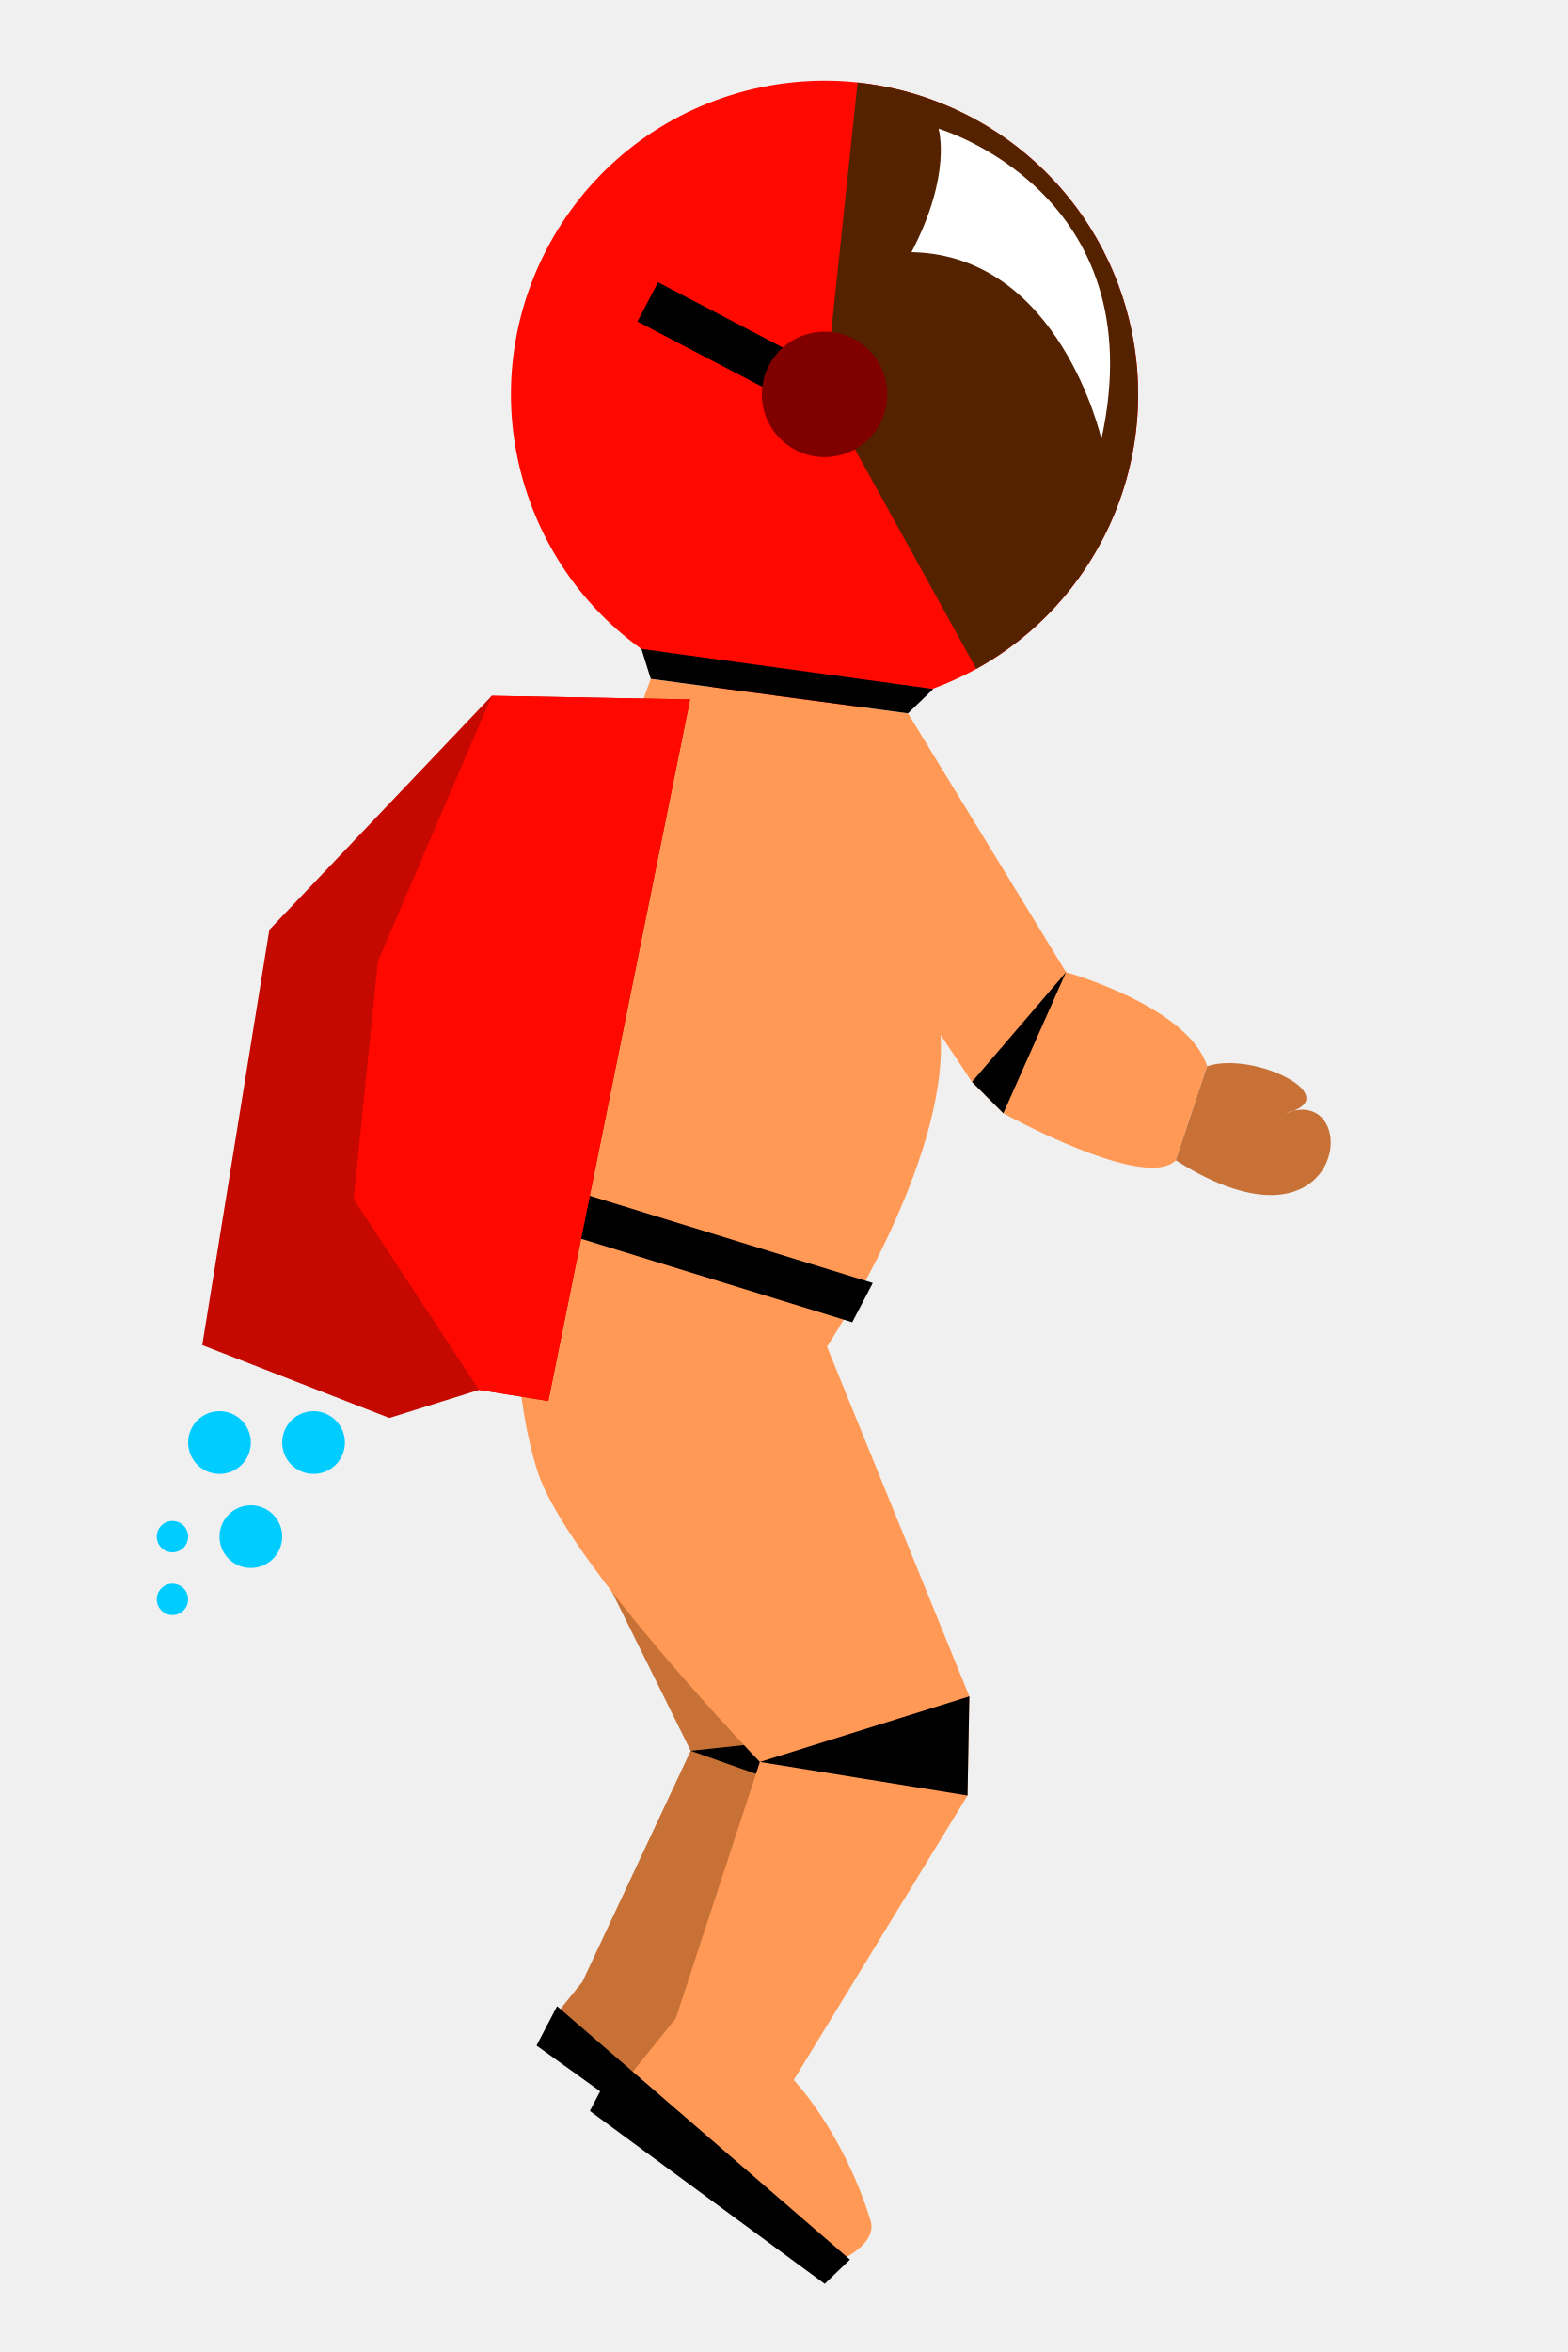
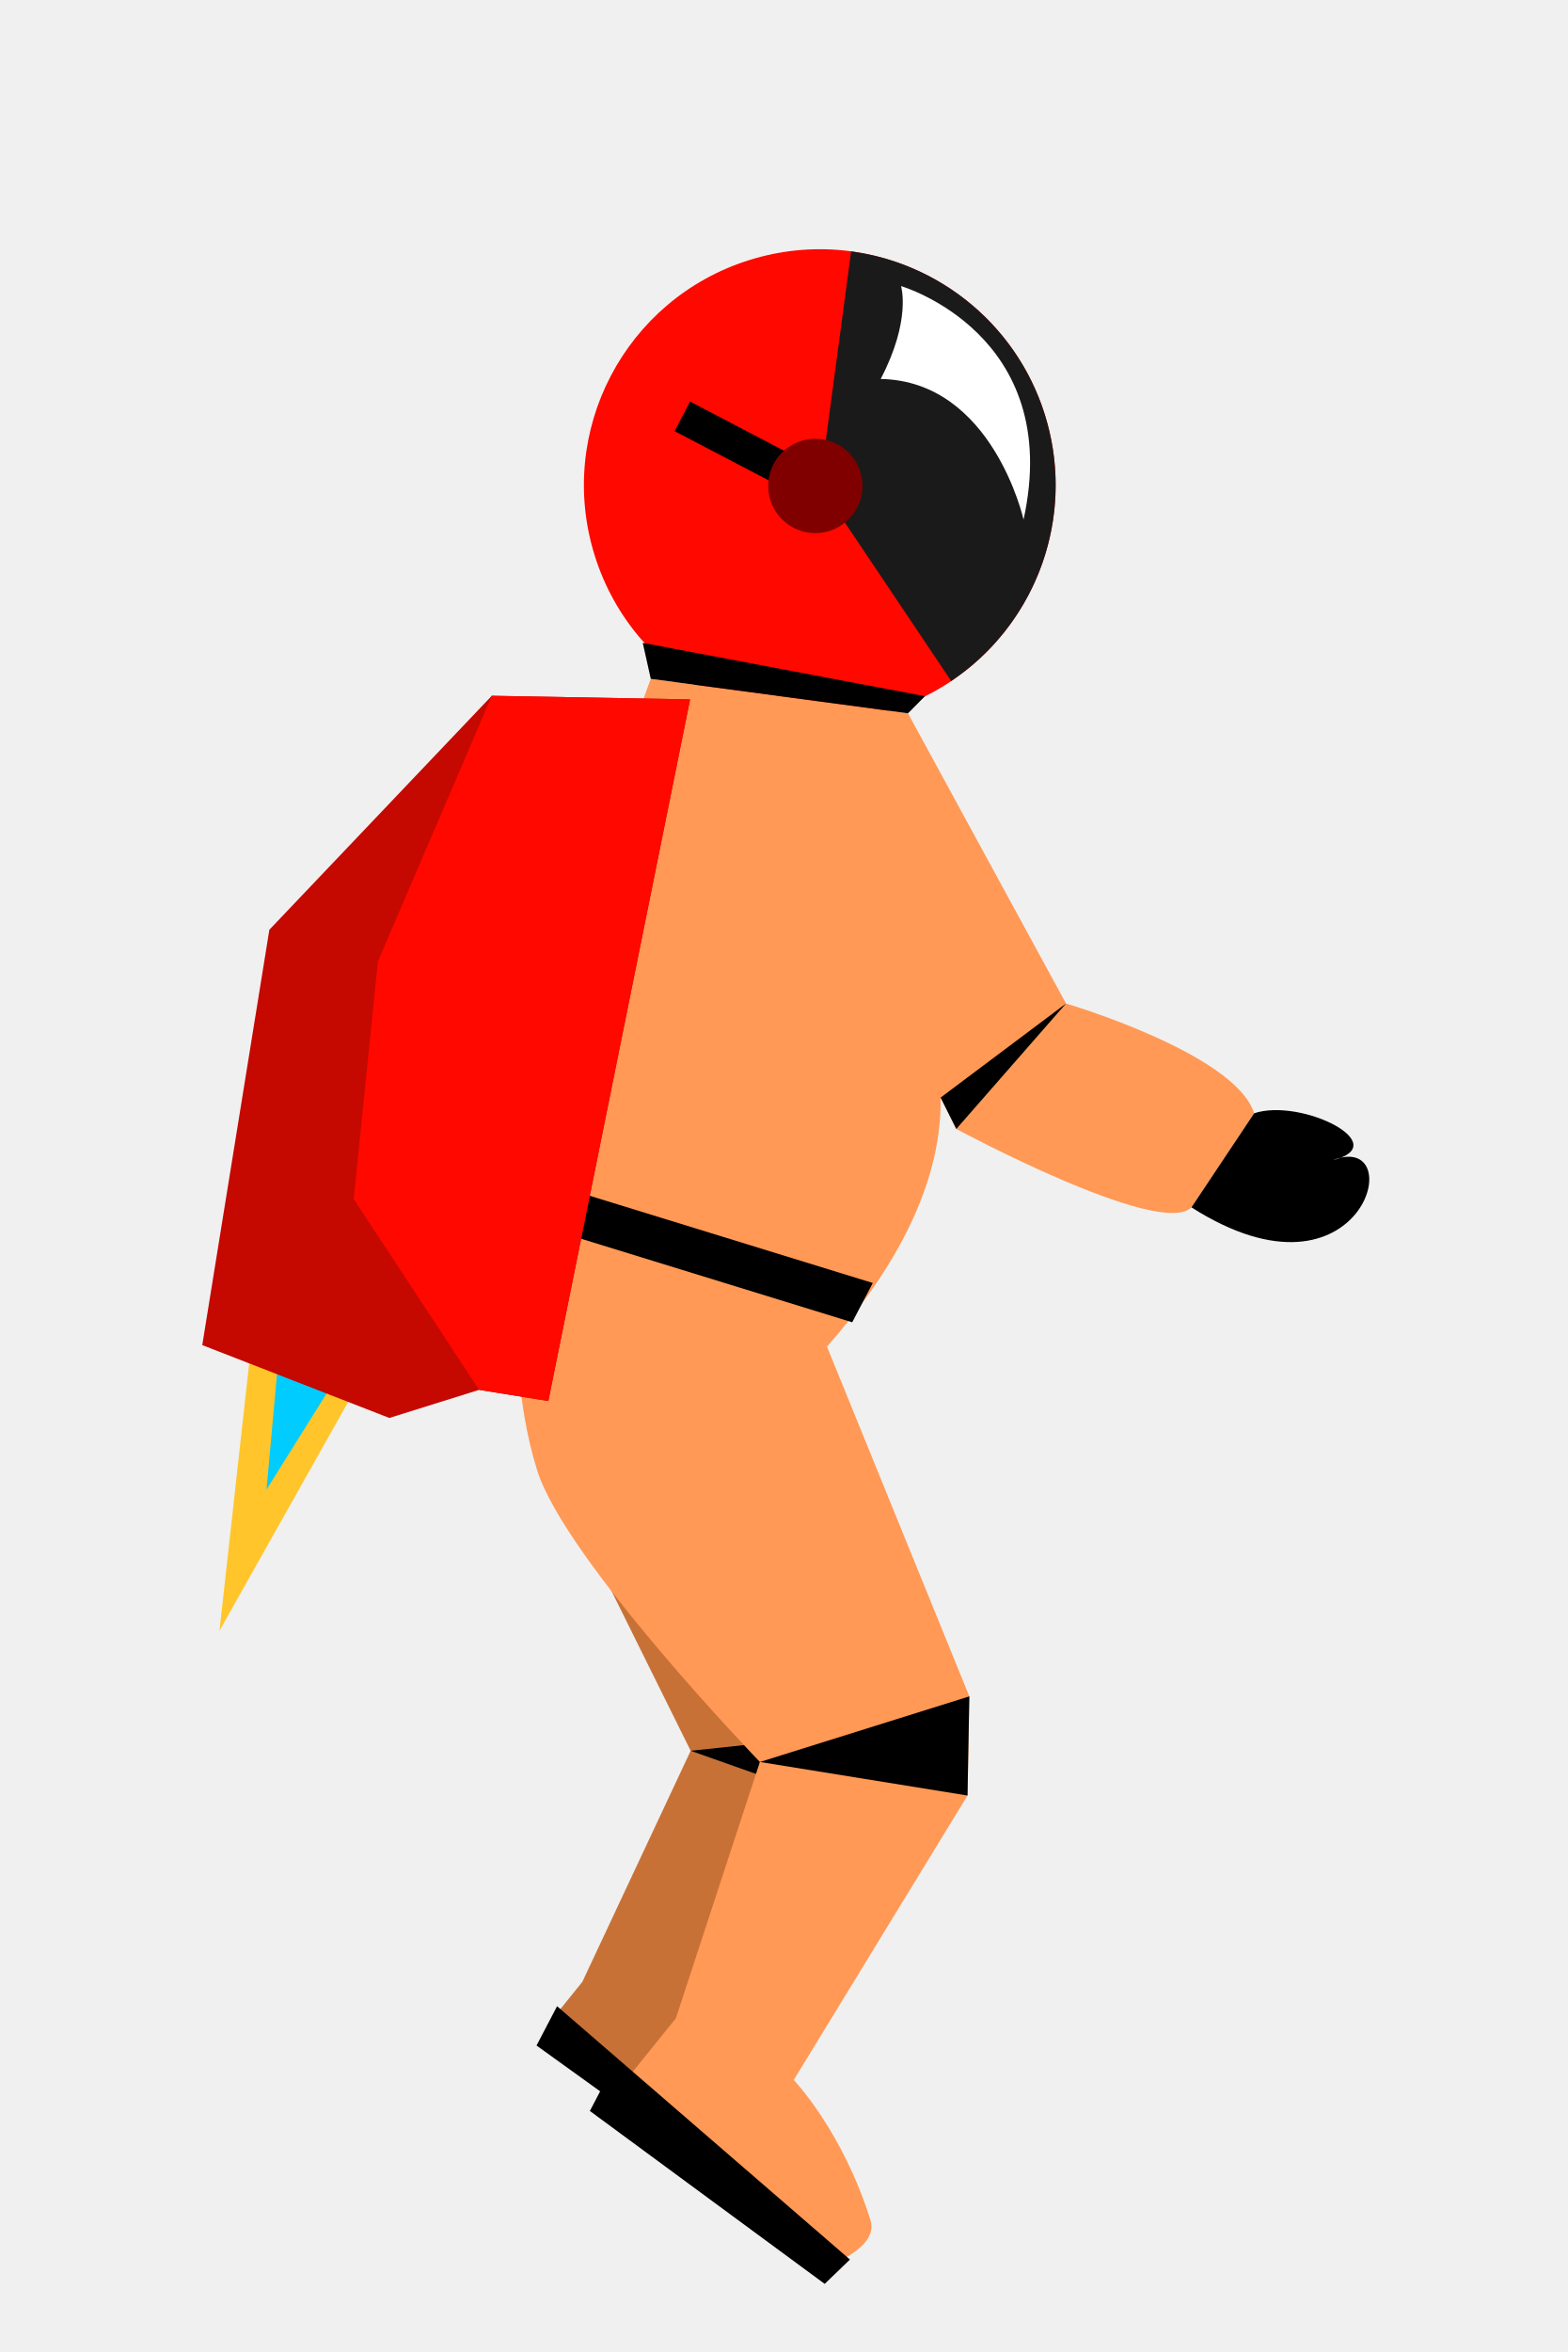
<svg xmlns="http://www.w3.org/2000/svg" width="500" height="750" viewBox="0 0 500 750" id="svg2" version="1.1">
  <defs id="defs4" />
  <g id="layer1" transform="translate(0,-302.3622)">
-     <circle style="fill:#ff0800;fill-opacity:1;fill-rule:evenodd;stroke:none;stroke-width:44.802;stroke-linecap:round;stroke-linejoin:miter;stroke-miterlimit:4;stroke-dasharray:none" id="path3338" cy="487.15" cx="123.041" r="100" transform="matrix(0.9543102,-0.2988178,0.2988178,0.9543102,0,0)" />
+     <circle style="fill:#ff0800;fill-opacity:1;fill-rule:evenodd;stroke:none;stroke-width:44.802;stroke-linecap:round;stroke-linejoin:miter;stroke-miterlimit:4;stroke-dasharray:none" id="path3338" cy="514.317" cx="112.94" transform="matrix(0.9543102,-0.2988178,0.2988178,0.9543102,0,0)" r="75.216" />
    <path style="fill:#c87137;fill-rule:evenodd;stroke:none;stroke-width:1px;stroke-linecap:butt;stroke-linejoin:miter;stroke-opacity:1" d="m 177.58,774.471 42.702,86.177 -34.558,73.694 -11.326,14.025 34.316,25.93 52.729,-116.059 -61.499,-96.01 z" id="path4175" />
    <path style="fill:#000000;fill-rule:evenodd;stroke:none;stroke-width:1px;stroke-linecap:butt;stroke-linejoin:miter;stroke-opacity:1" d="m 220.283,860.648 25.352,-2.699 -1.783,11.037 z" id="path4200" />
-     <path style="fill:#ff9955;fill-rule:evenodd;stroke:none;stroke-width:1px;stroke-linecap:butt;stroke-linejoin:miter;stroke-opacity:1" d="M 289.592,529.822 340,612.362 c 0,0 39.024,10.914 45,30 l -10,30 c -10,10 -55,-15 -55,-15 l -10,-10 -10,-15 c 2.41,41.161 -36.243,99.406 -36.243,99.406 l 45.401,111.529 -0.579,31.617 -55.428,90.707 c 0,0 15.519,16.098 24.484,44.727 2.988,9.543 -16.098,15.52 -16.098,15.52 l -68.633,-51.861 22.653,-28.051 26.798,-81.743 c 0,0 -62.078,-64.392 -71.042,-93.021 -26.894,-85.888 36.246,-252.361 36.246,-252.361 z" id="path3365" />
-     <path id="circle3347" style="fill:#552200;fill-opacity:1;fill-rule:evenodd;stroke:none;stroke-width:44.802;stroke-linecap:round;stroke-linejoin:miter;stroke-miterlimit:4;stroke-dasharray:none" d="m 162.797,395.392 a 100,100 0 0 1 59.708,102.103 100,100 0 0 1 -79.442,87.63 l -20.022,-97.975 z" transform="matrix(0.9543102,-0.2988178,0.2988178,0.9543102,0,0)" />
+     <path style="fill:#ff9955;fill-rule:evenodd;stroke:none;stroke-width:1px;stroke-linecap:butt;stroke-linejoin:miter;stroke-opacity:1" d="M 289.592,529.822 340,622.362 c 0,0 54.024,15.914 60,35 l -20,30 c -10,10 -75,-25 -75,-25 l -5,-10 c 0.492,29.722 -17.13,57.717 -36.243,79.406 l 45.401,111.529 -0.579,31.617 -55.428,90.707 c 0,0 15.519,16.098 24.484,44.727 2.988,9.543 -16.098,15.52 -16.098,15.52 l -68.633,-51.861 22.653,-28.051 26.798,-81.743 c 0,0 -62.078,-64.392 -71.042,-93.021 -26.894,-85.888 36.246,-252.361 36.246,-252.361 z" id="path3365" />
    <path style="fill:#000000;fill-rule:evenodd;stroke:none;stroke-width:1px;stroke-linecap:butt;stroke-linejoin:miter;stroke-opacity:1" d="m 271.806,724.009 6.555,-12.531 -92.78,-28.582 -6.555,12.531 z" id="path4198" />
    <path style="fill:#000000;fill-opacity:1;fill-rule:evenodd;stroke:none;stroke-width:1px;stroke-linecap:butt;stroke-linejoin:miter;stroke-opacity:1" d="m 242.357,864.215 66.223,10.7 0.579,-31.617 z" id="path4167" />
-     <path style="fill:#000000;fill-opacity:1;fill-rule:evenodd;stroke:none;stroke-width:1px;stroke-linecap:butt;stroke-linejoin:miter;stroke-opacity:1" d="m 310,647.362 30,-35 -20,45 z" id="path4169" />
+     <path style="fill:#000000;fill-opacity:1;fill-rule:evenodd;stroke:none;stroke-width:1px;stroke-linecap:butt;stroke-linejoin:miter;stroke-opacity:1" d="m 300,652.362 40,-30 -35,40 z" id="path4169" />
    <path style="fill:#000000;fill-rule:evenodd;stroke:none;stroke-width:1px;stroke-linecap:butt;stroke-linejoin:miter;stroke-opacity:1" d="m 263.033,1030.64 8.049,-7.76 -93.406,-80.779 -6.555,12.531 20.291,14.604 -3.277,6.266" id="path4171" />
+     <path style="fill:#ffc52a;fill-opacity:1;fill-rule:evenodd;stroke:none;stroke-width:1px;stroke-linecap:butt;stroke-linejoin:miter;stroke-opacity:1" d="m 80,732.362 -10,90 45,-80 z" id="path3354" />
+     <path style="fill:#00ccff;fill-rule:evenodd;stroke:none;stroke-width:1px;stroke-linecap:butt;stroke-linejoin:miter;stroke-opacity:1" d="m 90,722.362 20,15 -25,40 z" id="path3356" />
    <path style="fill:#c50800;fill-opacity:1;fill-rule:evenodd;stroke:none;stroke-width:1px;stroke-linecap:butt;stroke-linejoin:miter;stroke-opacity:1" d="m 220.092,525.387 -63.235,-1.157 -70.947,74.609 -21.4,132.446 59.668,23.232 28.629,-8.965 22.074,3.567 z" id="path4173" />
-     <path style="fill:#000000;fill-rule:evenodd;stroke:none;stroke-width:1px;stroke-linecap:butt;stroke-linejoin:miter;stroke-opacity:1" d="M 253.445,431.113 203.32,404.893 209.875,392.362 260,418.582" id="path3353" />
+     <path style="fill:#000000;fill-rule:evenodd;stroke:none;stroke-width:1px;stroke-linecap:butt;stroke-linejoin:miter;stroke-opacity:1" d="m 252.865,459.567 -37.702,-19.721 4.93,-9.425 37.702,19.721" id="path3353" />
    <path style="fill:#ff0800;fill-opacity:1;fill-rule:evenodd;stroke:none;stroke-width:1px;stroke-linecap:butt;stroke-linejoin:miter;stroke-opacity:1" d="m 174.881,749.119 -22.074,-3.567 -40.003,-60.825 7.712,-75.766 36.341,-84.731 63.235,1.157 z" id="path4177" />
-     <circle style="fill:#800000;fill-opacity:1;fill-rule:evenodd;stroke:none;stroke-width:40;stroke-linecap:round;stroke-linejoin:miter;stroke-miterlimit:4;stroke-dasharray:none" id="path3349" cx="123.041" cy="487.15" r="20" transform="matrix(0.9543102,-0.2988178,0.2988178,0.9543102,0,0)" />
-     <path style="fill:#ffffff;fill-rule:evenodd;stroke:none;stroke-width:1px;stroke-linecap:butt;stroke-linejoin:miter;stroke-opacity:1" d="m 299.33,343.394 c 0,0 4.482,14.315 -8.628,39.377 47.426,0.868 60.584,59.621 60.584,59.621 17.255,-78.754 -51.956,-98.998 -51.956,-98.998 z" id="path3357" />
-     <path style="fill:#000000;fill-rule:evenodd;stroke:none;stroke-width:1px;stroke-linecap:butt;stroke-linejoin:miter;stroke-opacity:1" d="m 207.561,518.832 -2.988,-9.543 93.069,12.773 -8.049,7.76 z" id="path4202" />
-     <path style="fill:#c87137;fill-opacity:1;fill-rule:evenodd;stroke:none;stroke-width:1px;stroke-linecap:butt;stroke-linejoin:miter;stroke-opacity:1" d="m 385,642.362 c 15,-5 45,10 25,15 25,-10 20,50 -35,15 z" id="path4204" />
-     <circle style="fill:#00ccff;fill-opacity:1;fill-rule:evenodd;stroke:none;stroke-width:40;stroke-linecap:round;stroke-linejoin:miter;stroke-miterlimit:4;stroke-dasharray:none" id="path4225" cx="70" cy="762.362" r="10" />
-     <circle style="fill:#00ccff;fill-opacity:1;fill-rule:evenodd;stroke:none;stroke-width:40;stroke-linecap:round;stroke-linejoin:miter;stroke-miterlimit:4;stroke-dasharray:none" id="path4227" cx="80" cy="792.362" r="10" />
-     <circle style="fill:#00ccff;fill-opacity:1;fill-rule:evenodd;stroke:none;stroke-width:40;stroke-linecap:round;stroke-linejoin:miter;stroke-miterlimit:4;stroke-dasharray:none" id="path4229" cx="55" cy="812.362" r="5" />
-     <circle style="fill:#00ccff;fill-opacity:1;fill-rule:evenodd;stroke:none;stroke-width:40;stroke-linecap:round;stroke-linejoin:miter;stroke-miterlimit:4;stroke-dasharray:none" id="path4235" cx="100" cy="762.362" r="10" />
-     <circle style="fill:#00ccff;fill-opacity:1;fill-rule:evenodd;stroke:none;stroke-width:40;stroke-linecap:round;stroke-linejoin:miter;stroke-miterlimit:4;stroke-dasharray:none" id="circle4261" cx="55" cy="792.362" r="5" />
+     <path transform="matrix(0.9543102,-0.2988178,0.2988178,0.9543102,0,0)" id="circle4223" style="fill:#1a1a1a;fill-opacity:1;fill-rule:evenodd;stroke:none;stroke-width:44.802;stroke-linecap:round;stroke-linejoin:miter;stroke-miterlimit:4;stroke-dasharray:none" d="m 144.76,446.164 a 75.216,75.216 0 0 1 43.187,73.758 75.216,75.216 0 0 1 -53.669,66.521 L 112.94,514.317 Z" />
+     <circle style="fill:#800000;fill-opacity:1;fill-rule:evenodd;stroke:none;stroke-width:40;stroke-linecap:round;stroke-linejoin:miter;stroke-miterlimit:4;stroke-dasharray:none" id="path3349" cx="111.507" cy="514.13" transform="matrix(0.9543102,-0.2988178,0.2988178,0.9543102,0,0)" r="15.043" />
+     <path style="fill:#ffffff;fill-rule:evenodd;stroke:none;stroke-width:1px;stroke-linecap:butt;stroke-linejoin:miter;stroke-opacity:1" d="m 287.377,393.588 c 0,0 3.371,10.767 -6.489,29.618 35.672,0.653 45.568,44.844 45.568,44.844 12.979,-59.236 -39.079,-74.462 -39.079,-74.462 z" id="path3357" />
+     <path style="fill:#000000;fill-rule:evenodd;stroke:none;stroke-width:1px;stroke-linecap:butt;stroke-linejoin:miter;stroke-opacity:1" d="M 207.561,518.832 205,507.362 l 90,17 -5.407,5.459 z" id="path4202" />
+     <path style="fill:#000000;fill-opacity:1;fill-rule:evenodd;stroke:none;stroke-width:1px;stroke-linecap:butt;stroke-linejoin:miter;stroke-opacity:1" d="m 400,657.362 c 15,-5 45,10 25,15 25,-10 10,50 -45,15 z" id="path4204" />
  </g>
</svg>
